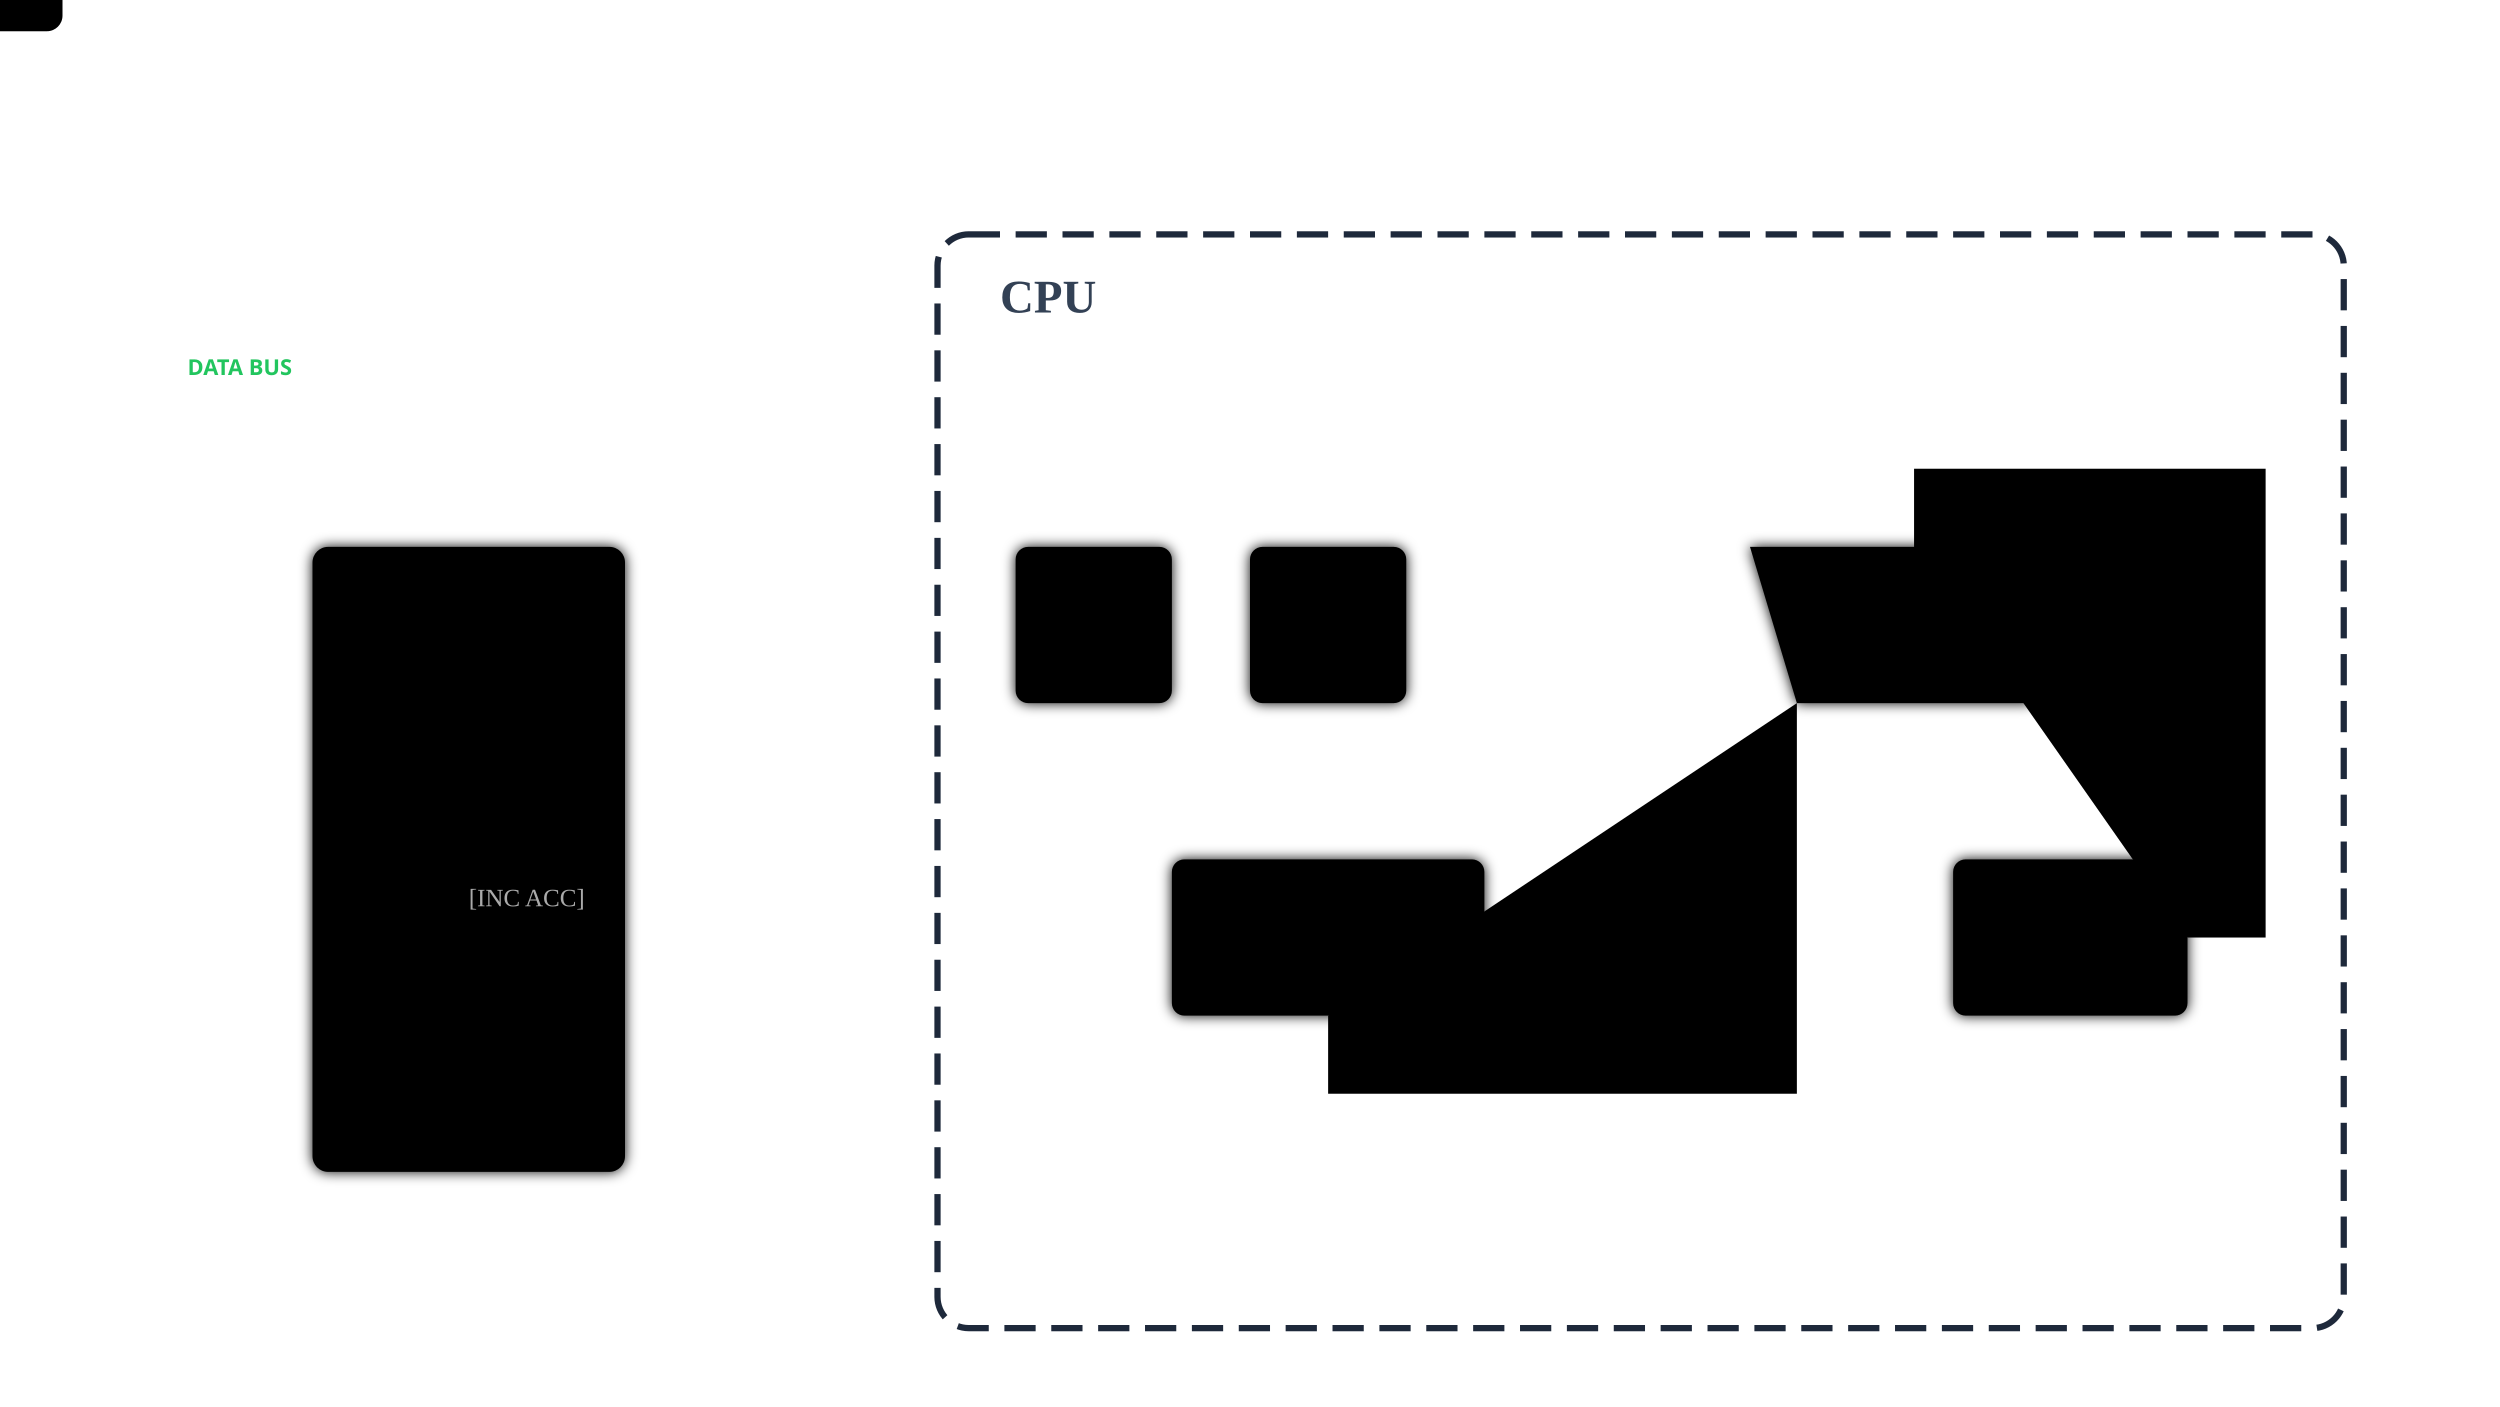
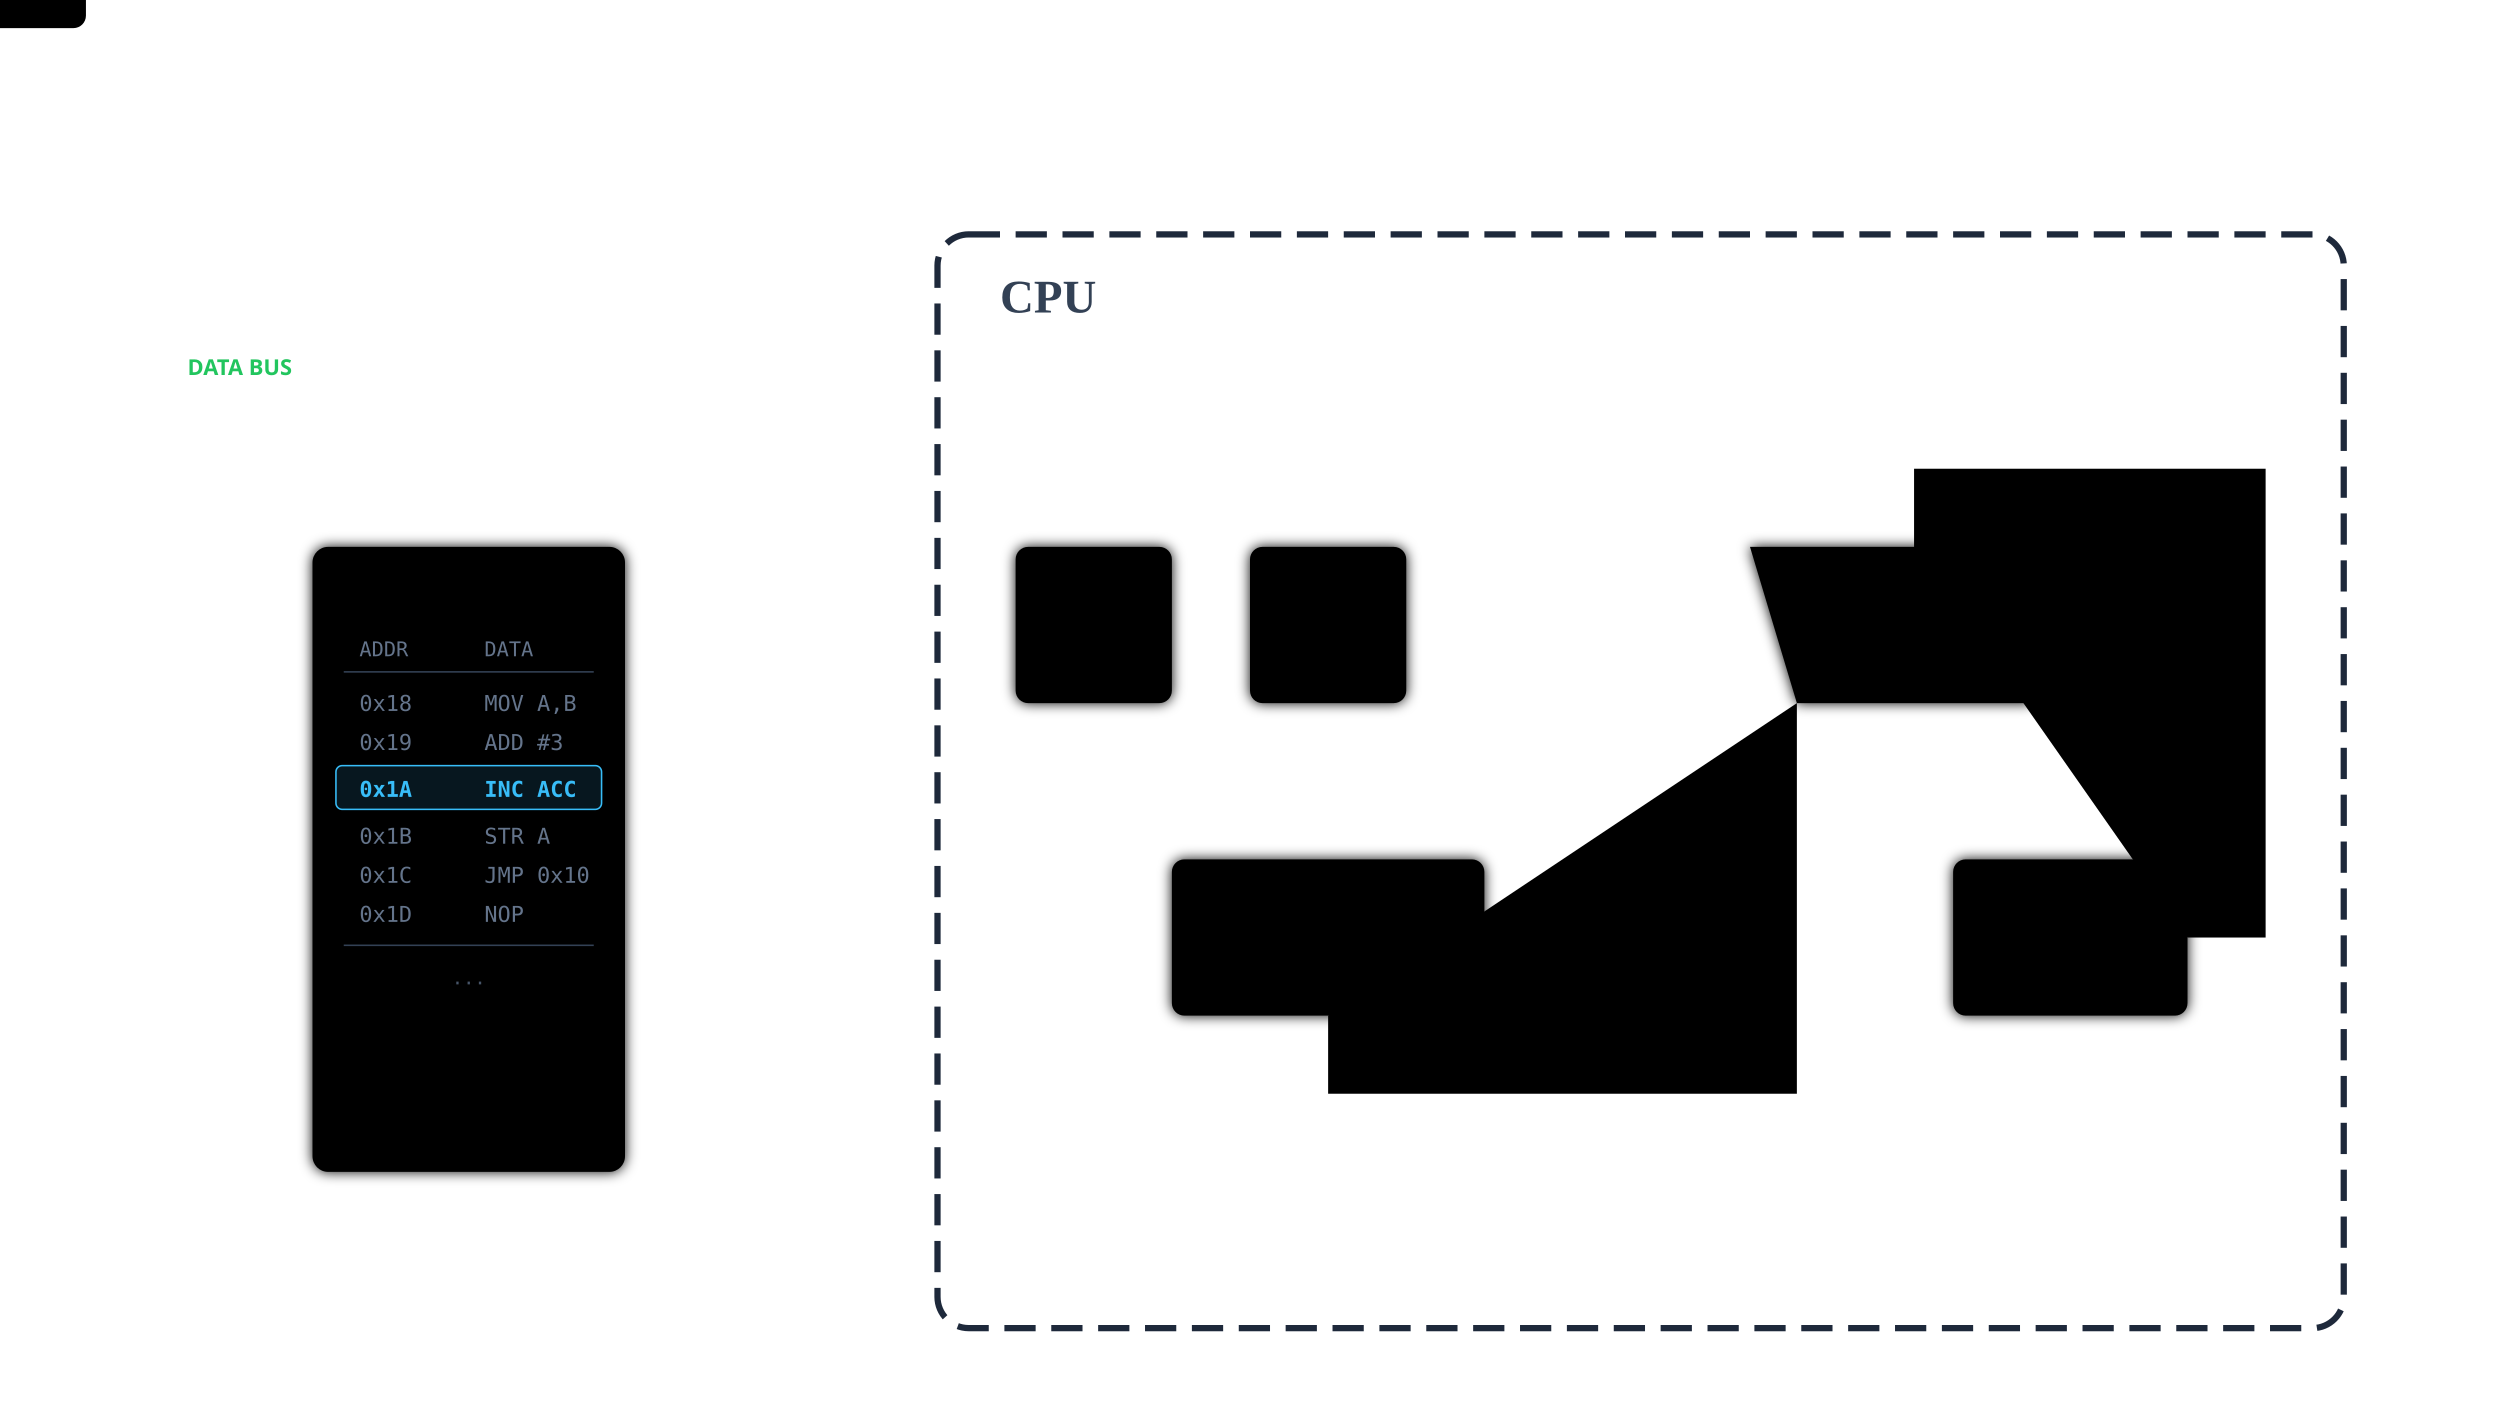
<svg xmlns="http://www.w3.org/2000/svg" id="main-svg" viewBox="0 0 1600 900" preserveAspectRatio="xMidYMid meet">
  <defs>
    <filter id="glow-blue">
      <feGaussianBlur stdDeviation="4" result="coloredBlur" />
      <feMerge>
        <feMergeNode in="coloredBlur" />
        <feMergeNode in="SourceGraphic" />
      </feMerge>
    </filter>
    <filter id="glow-pink">
      <feGaussianBlur stdDeviation="4" result="coloredBlur" />
      <feMerge>
        <feMergeNode in="coloredBlur" />
        <feMergeNode in="SourceGraphic" />
      </feMerge>
    </filter>
    <filter id="glow-yellow">
      <feGaussianBlur stdDeviation="4" result="coloredBlur" />
      <feMerge>
        <feMergeNode in="coloredBlur" />
        <feMergeNode in="SourceGraphic" />
      </feMerge>
    </filter>
  </defs>
  <path id="wire_bus_main" class="wire" d="M 100 250 L 950 250" />
  <text x="120" y="240" fill="#22c55e" font-size="14" font-weight="bold" font-family="sans-serif">DATA BUS</text>
  <path id="path_ram_out" class="wire" d="M 300 350 L 300 250" />
  <path id="path_ram_in" class="wire" d="M 300 250 L 300 350" />
  <path id="path_pc_out" class="wire" d="M 700 350 L 700 250" />
  <path id="path_ir_in" class="wire" d="M 850 250 L 850 350" />
  <path id="path_ir_cu" class="wire" d="M 850 450 L 850 550" />
  <path id="path_cu_alu" class="wire" d="M 850 650 L 850 700 L 1150 700 L 1150 450" />
  <path id="path_acc_alu" class="wire" d="M 1300 550 L 1300 450" />
  <path id="path_alu_acc" class="wire" d="M 1225 350 L 1225 300 L 1450 300 L 1450 600 L 1400 600" />
  <g id="node_ram" transform="translate(200, 350)">
    <rect class="comp-bg type-blue" width="200" height="400" rx="10" filter="url(#glow-blue)" />
-     <text class="comp-label text-blue" x="100" y="40">RAM</text>
-     <text id="val_ram" class="comp-val" x="100" y="200">Addr 0x1A</text>
-     <text class="comp-val" x="100" y="230" font-size="16" fill="#aaa">[INC ACC]</text>
+     <text class="comp-label text-blue" x="100" y="35">RAM</text>
+     <text x="30" y="70" font-family="monospace" font-size="13" fill="#64748b">ADDR</text>
+     <text x="110" y="70" font-family="monospace" font-size="13" fill="#64748b">DATA</text>
+     <line x1="20" y1="80" x2="180" y2="80" stroke="#334155" stroke-width="1" />
+     <text x="30" y="105" font-family="monospace" font-size="14" fill="#64748b">0x18</text>
+     <text x="110" y="105" font-family="monospace" font-size="14" fill="#64748b">MOV A,B</text>
+     <text x="30" y="130" font-family="monospace" font-size="14" fill="#64748b">0x19</text>
+     <text x="110" y="130" font-family="monospace" font-size="14" fill="#64748b">ADD #3</text>
+     <rect id="ram_highlight" x="15" y="140" width="170" height="28" rx="4" fill="#38bdf820" stroke="#38bdf8" stroke-width="1" />
+     <text x="30" y="160" font-family="monospace" font-size="14" fill="#38bdf8" font-weight="bold">0x1A</text>
+     <text id="val_ram" x="110" y="160" font-family="monospace" font-size="14" fill="#38bdf8" font-weight="bold">INC ACC</text>
+     <text x="30" y="190" font-family="monospace" font-size="14" fill="#64748b">0x1B</text>
+     <text x="110" y="190" font-family="monospace" font-size="14" fill="#64748b">STR A</text>
+     <text x="30" y="215" font-family="monospace" font-size="14" fill="#64748b">0x1C</text>
+     <text x="110" y="215" font-family="monospace" font-size="14" fill="#64748b">JMP 0x10</text>
+     <text x="30" y="240" font-family="monospace" font-size="14" fill="#64748b">0x1D</text>
+     <text x="110" y="240" font-family="monospace" font-size="14" fill="#64748b">NOP</text>
+     <line x1="20" y1="255" x2="180" y2="255" stroke="#334155" stroke-width="1" />
+     <text x="100" y="280" font-family="monospace" font-size="12" fill="#475569" text-anchor="middle">...</text>
  </g>
  <rect x="600" y="150" width="900" height="700" rx="20" fill="none" stroke="#1e293b" stroke-width="4" stroke-dasharray="20 10" />
  <text x="640" y="200" fill="#334155" font-size="30" font-weight="bold">CPU</text>
  <g id="node_pc" transform="translate(650, 350)">
    <rect class="comp-bg type-blue" width="100" height="100" rx="8" filter="url(#glow-blue)" />
    <text class="comp-label text-blue" x="50" y="30">PC</text>
    <text id="val_pc" class="comp-val" x="50" y="70">0x1A</text>
  </g>
  <g id="node_ir" transform="translate(800, 350)">
    <rect class="comp-bg type-blue" width="100" height="100" rx="8" filter="url(#glow-blue)" />
    <text class="comp-label text-blue" x="50" y="30">IR</text>
    <text id="val_ir" class="comp-val" x="50" y="70">--</text>
  </g>
  <g id="node_cu" transform="translate(750, 550)">
    <rect class="comp-bg type-yellow" width="200" height="100" rx="8" filter="url(#glow-yellow)" />
    <text class="comp-label text-yellow" x="100" y="30">CONTROL</text>
    <text id="val_cu" class="comp-val" x="100" y="70">IDLE</text>
  </g>
  <g id="node_alu" transform="translate(1100, 350)">
    <path class="comp-bg type-pink" d="M 20 0 L 230 0 L 200 100 L 50 100 Z" filter="url(#glow-pink)" />
    <text class="comp-label text-pink" x="125" y="35">ALU</text>
    <text id="val_alu" class="comp-val" x="125" y="75">WAIT</text>
  </g>
  <g id="node_acc" transform="translate(1250, 550)">
    <rect class="comp-bg type-blue" width="150" height="100" rx="8" filter="url(#glow-blue)" />
    <text class="comp-label text-blue" x="75" y="30">ACC</text>
    <text id="val_acc" class="comp-val" x="75" y="70">05</text>
  </g>
  <g id="packet-grp">
-     <rect class="packet-bg" x="-40" y="-20" width="80" height="40" rx="10" />
-     <text id="packet-text" class="packet-text" x="0" y="0">DATA</text>
+     <rect class="packet-bg" x="-55" y="-18" width="110" height="36" rx="8" />
+     <text id="packet-text" class="packet-text" x="0" y="1">DATA</text>
  </g>
</svg>
